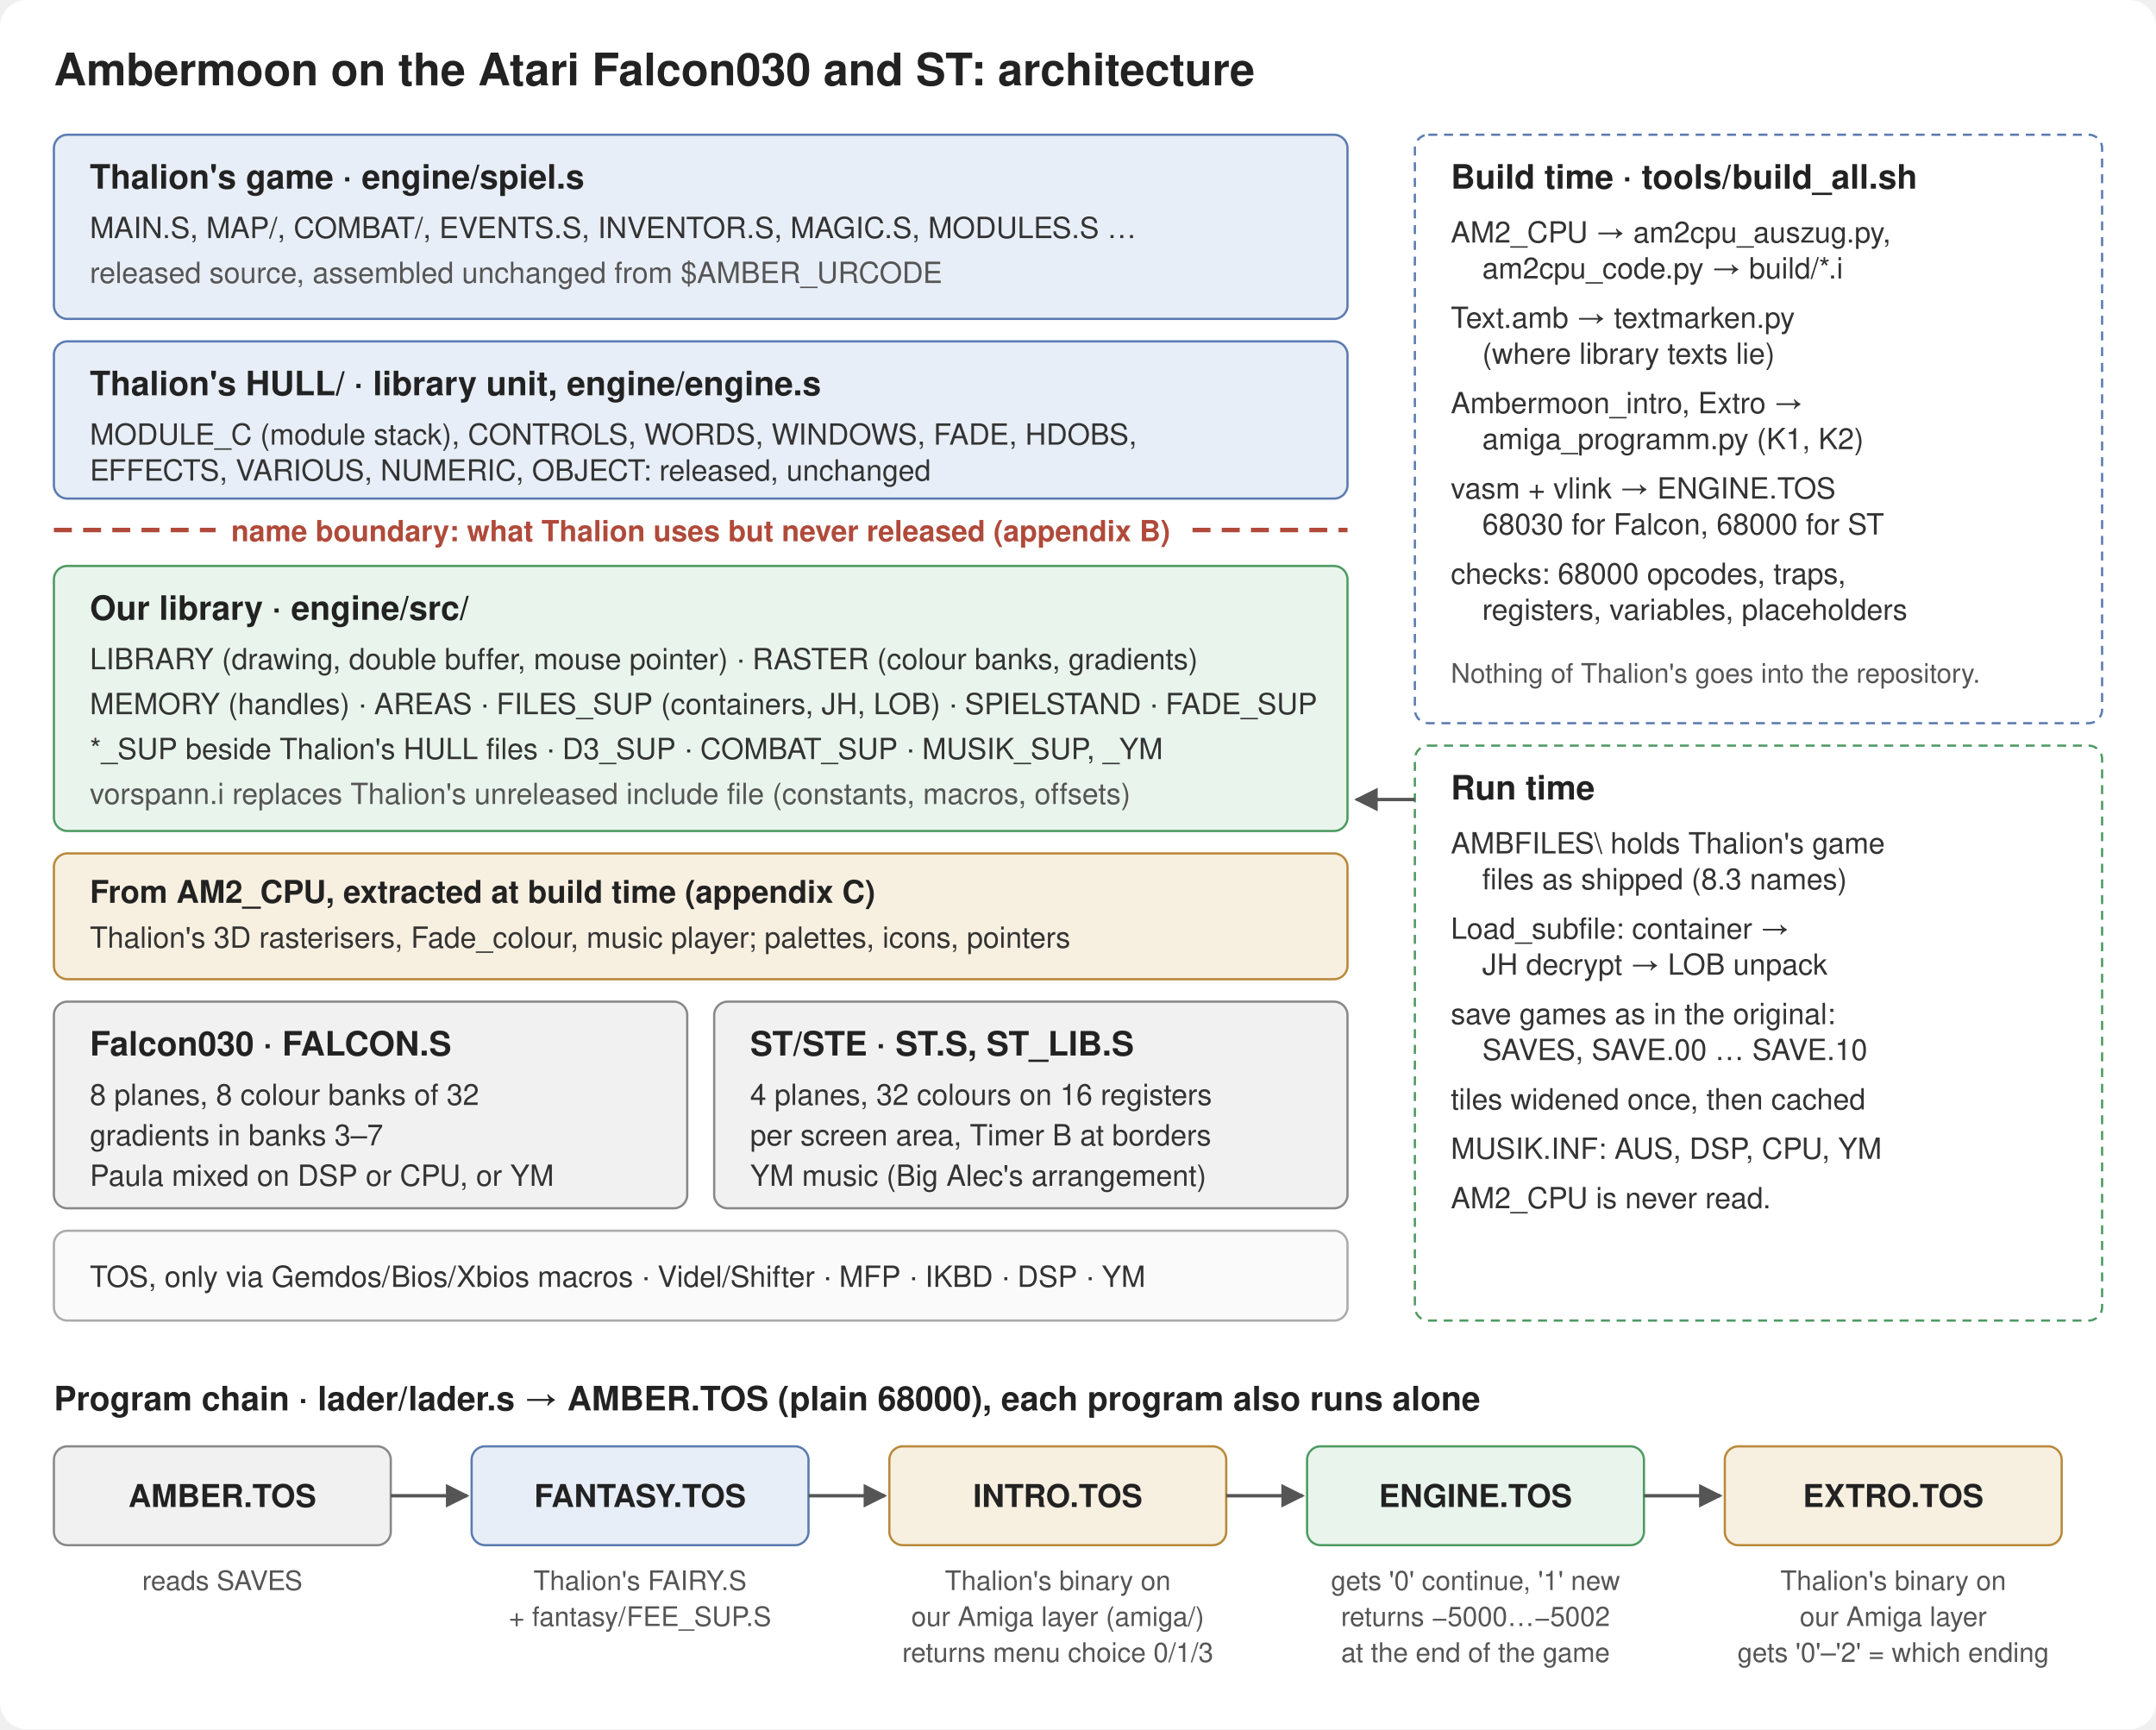
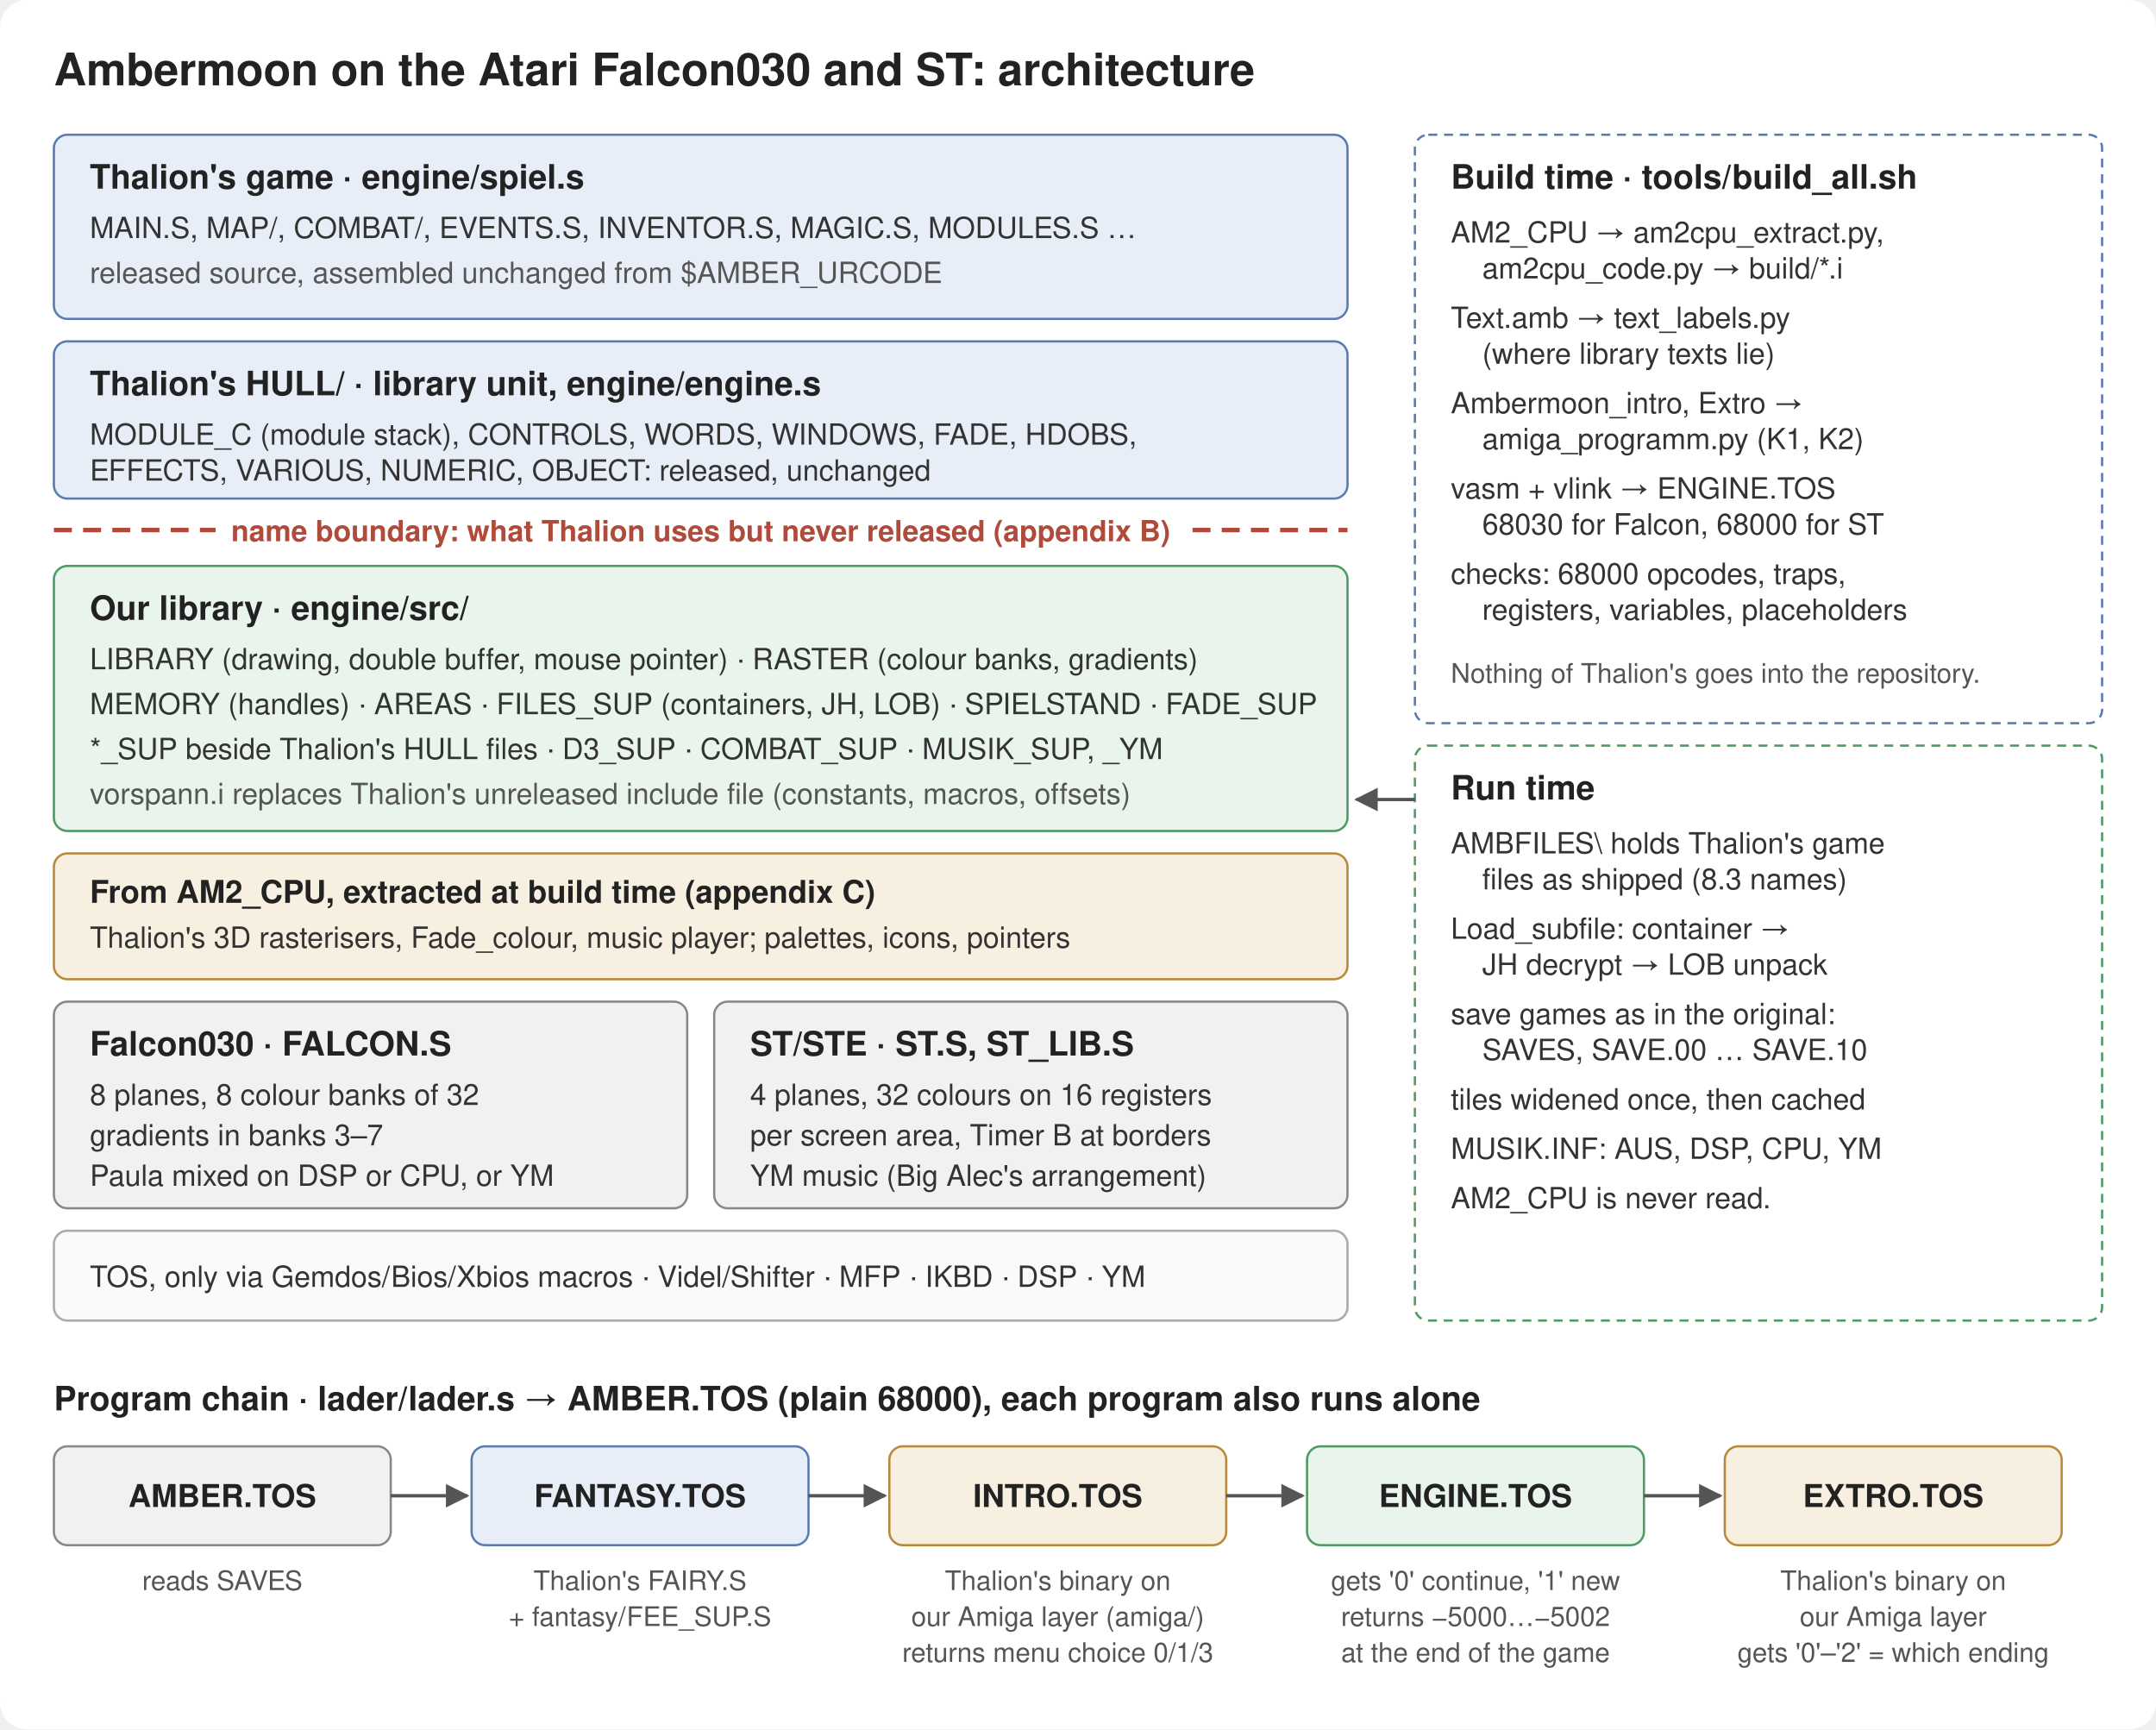
<svg xmlns="http://www.w3.org/2000/svg" viewBox="0 0 960 770" width="960" height="770" font-family="Helvetica, Arial, sans-serif">
  <defs>
    <marker id="pfeil" viewBox="0 0 10 10" refX="9" refY="5" markerWidth="7" markerHeight="7" orient="auto">
      <path d="M0,0 L10,5 L0,10 z" fill="#555" />
    </marker>
  </defs>
  <rect x="0" y="0" width="960" height="770" rx="12" fill="#ffffff" />
  <text x="24" y="38" font-size="20" font-weight="bold" fill="#222">Ambermoon on the Atari Falcon030 and ST: architecture</text>
  <rect x="24" y="60" width="576" height="82" rx="6" fill="#e8eef7" stroke="#5b7bb0" />
  <text x="40" y="84" font-size="15" font-weight="bold" fill="#222">Thalion's game · engine/spiel.s</text>
  <text x="40" y="106" font-size="13" fill="#333">MAIN.S, MAP/, COMBAT/, EVENTS.S, INVENTOR.S, MAGIC.S, MODULES.S …</text>
  <text x="40" y="126" font-size="13" fill="#555">released source, assembled unchanged from $AMBER_URCODE</text>
  <rect x="24" y="152" width="576" height="70" rx="6" fill="#e8eef7" stroke="#5b7bb0" />
  <text x="40" y="176" font-size="15" font-weight="bold" fill="#222">Thalion's HULL/ · library unit, engine/engine.s</text>
  <text x="40" y="198" font-size="13" fill="#333">MODULE_C (module stack), CONTROLS, WORDS, WINDOWS, FADE, HDOBS,</text>
  <text x="40" y="214" font-size="13" fill="#333">EFFECTS, VARIOUS, NUMERIC, OBJECT: released, unchanged</text>
  <line x1="24" y1="236" x2="600" y2="236" stroke="#b04a3a" stroke-width="2" stroke-dasharray="8 5" />
  <rect x="96" y="226" width="432" height="20" fill="#ffffff" />
  <text x="312" y="241" font-size="13" font-weight="bold" fill="#b04a3a" text-anchor="middle">name boundary: what Thalion uses but never released (appendix B)</text>
  <rect x="24" y="252" width="576" height="118" rx="6" fill="#e9f5ec" stroke="#4f9a63" />
  <text x="40" y="276" font-size="15" font-weight="bold" fill="#222">Our library · engine/src/</text>
  <text x="40" y="298" font-size="13" fill="#333">LIBRARY (drawing, double buffer, mouse pointer) · RASTER (colour banks, gradients)</text>
  <text x="40" y="318" font-size="13" fill="#333">MEMORY (handles) · AREAS · FILES_SUP (containers, JH, LOB) · SPIELSTAND · FADE_SUP</text>
  <text x="40" y="338" font-size="13" fill="#333">*_SUP beside Thalion's HULL files · D3_SUP · COMBAT_SUP · MUSIK_SUP, _YM</text>
  <text x="40" y="358" font-size="13" fill="#555">vorspann.i replaces Thalion's unreleased include file (constants, macros, offsets)</text>
  <rect x="24" y="380" width="576" height="56" rx="6" fill="#f7efe0" stroke="#b8893a" />
  <text x="40" y="402" font-size="14" font-weight="bold" fill="#222">From AM2_CPU, extracted at build time (appendix C)</text>
  <text x="40" y="422" font-size="13" fill="#333">Thalion's 3D rasterisers, Fade_colour, music player; palettes, icons, pointers</text>
  <rect x="24" y="446" width="282" height="92" rx="6" fill="#f1f1f1" stroke="#888" />
  <text x="40" y="470" font-size="15" font-weight="bold" fill="#222">Falcon030 · FALCON.S</text>
  <text x="40" y="492" font-size="13" fill="#333">8 planes, 8 colour banks of 32</text>
  <text x="40" y="510" font-size="13" fill="#333">gradients in banks 3–7</text>
  <text x="40" y="528" font-size="13" fill="#333">Paula mixed on DSP or CPU, or YM</text>
  <rect x="318" y="446" width="282" height="92" rx="6" fill="#f1f1f1" stroke="#888" />
  <text x="334" y="470" font-size="15" font-weight="bold" fill="#222">ST/STE · ST.S, ST_LIB.S</text>
  <text x="334" y="492" font-size="13" fill="#333">4 planes, 32 colours on 16 registers</text>
  <text x="334" y="510" font-size="13" fill="#333">per screen area, Timer B at borders</text>
  <text x="334" y="528" font-size="13" fill="#333">YM music (Big Alec's arrangement)</text>
  <rect x="24" y="548" width="576" height="40" rx="6" fill="#fafafa" stroke="#aaa" />
  <text x="40" y="573" font-size="13" fill="#333">TOS, only via Gemdos/Bios/Xbios macros · Videl/Shifter · MFP · IKBD · DSP · YM</text>
  <rect x="630" y="60" width="306" height="262" rx="6" fill="#ffffff" stroke="#5b7bb0" stroke-dasharray="4 3" />
  <text x="646" y="84" font-size="15" font-weight="bold" fill="#222">Build time · tools/build_all.sh</text>
-   <text x="646" y="108" font-size="13" fill="#333">AM2_CPU → am2cpu_auszug.py,</text>
+   <text x="646" y="108" font-size="13" fill="#333">AM2_CPU → am2cpu_extract.py,</text>
  <text x="660" y="124" font-size="13" fill="#333">am2cpu_code.py → build/*.i</text>
-   <text x="646" y="146" font-size="13" fill="#333">Text.amb → textmarken.py</text>
+   <text x="646" y="146" font-size="13" fill="#333">Text.amb → text_labels.py</text>
  <text x="660" y="162" font-size="13" fill="#333">(where library texts lie)</text>
  <text x="646" y="184" font-size="13" fill="#333">Ambermoon_intro, Extro →</text>
  <text x="660" y="200" font-size="13" fill="#333">amiga_programm.py (K1, K2)</text>
  <text x="646" y="222" font-size="13" fill="#333">vasm + vlink → ENGINE.TOS</text>
  <text x="660" y="238" font-size="13" fill="#333">68030 for Falcon, 68000 for ST</text>
  <text x="646" y="260" font-size="13" fill="#333">checks: 68000 opcodes, traps,</text>
  <text x="660" y="276" font-size="13" fill="#333">registers, variables, placeholders</text>
  <text x="646" y="304" font-size="12" fill="#555">Nothing of Thalion's goes into the repository.</text>
  <rect x="630" y="332" width="306" height="256" rx="6" fill="#ffffff" stroke="#4f9a63" stroke-dasharray="4 3" />
  <text x="646" y="356" font-size="15" font-weight="bold" fill="#222">Run time</text>
  <text x="646" y="380" font-size="13" fill="#333">AMBFILES\ holds Thalion's game</text>
  <text x="660" y="396" font-size="13" fill="#333">files as shipped (8.3 names)</text>
  <text x="646" y="418" font-size="13" fill="#333">Load_subfile: container →</text>
  <text x="660" y="434" font-size="13" fill="#333">JH decrypt → LOB unpack</text>
  <text x="646" y="456" font-size="13" fill="#333">save games as in the original:</text>
  <text x="660" y="472" font-size="13" fill="#333">SAVES, SAVE.00 … SAVE.10</text>
  <text x="646" y="494" font-size="13" fill="#333">tiles widened once, then cached</text>
  <text x="646" y="516" font-size="13" fill="#333">MUSIK.INF: AUS, DSP, CPU, YM</text>
  <text x="646" y="538" font-size="13" fill="#333">AM2_CPU is never read.</text>
  <path d="M630,356 L604,356" stroke="#555" stroke-width="1.5" fill="none" marker-end="url(#pfeil)" />
  <text x="24" y="628" font-size="15" font-weight="bold" fill="#222">Program chain · lader/lader.s → AMBER.TOS (plain 68000), each program also runs alone</text>
  <g font-size="14" font-weight="bold" fill="#222" text-anchor="middle">
    <rect x="24" y="644" width="150" height="44" rx="6" fill="#f1f1f1" stroke="#888" />
    <text x="99" y="671">AMBER.TOS</text>
    <rect x="210" y="644" width="150" height="44" rx="6" fill="#e8eef7" stroke="#5b7bb0" />
    <text x="285" y="671">FANTASY.TOS</text>
    <rect x="396" y="644" width="150" height="44" rx="6" fill="#f7efe0" stroke="#b8893a" />
    <text x="471" y="671">INTRO.TOS</text>
    <rect x="582" y="644" width="150" height="44" rx="6" fill="#e9f5ec" stroke="#4f9a63" />
    <text x="657" y="671">ENGINE.TOS</text>
    <rect x="768" y="644" width="150" height="44" rx="6" fill="#f7efe0" stroke="#b8893a" />
    <text x="843" y="671">EXTRO.TOS</text>
  </g>
  <g stroke="#555" stroke-width="1.5" marker-end="url(#pfeil)">
    <line x1="174" y1="666" x2="208" y2="666" />
    <line x1="360" y1="666" x2="394" y2="666" />
    <line x1="546" y1="666" x2="580" y2="666" />
    <line x1="732" y1="666" x2="766" y2="666" />
  </g>
  <g font-size="12" fill="#555" text-anchor="middle">
    <text x="99" y="708">reads SAVES</text>
    <text x="285" y="708">Thalion's FAIRY.S</text>
    <text x="285" y="724">+ fantasy/FEE_SUP.S</text>
    <text x="471" y="708">Thalion's binary on</text>
    <text x="471" y="724">our Amiga layer (amiga/)</text>
    <text x="471" y="740">returns menu choice 0/1/3</text>
    <text x="657" y="708">gets '0' continue, '1' new</text>
    <text x="657" y="724">returns −5000…−5002</text>
    <text x="657" y="740">at the end of the game</text>
    <text x="843" y="708">Thalion's binary on</text>
    <text x="843" y="724">our Amiga layer</text>
    <text x="843" y="740">gets '0'–'2' = which ending</text>
  </g>
</svg>
